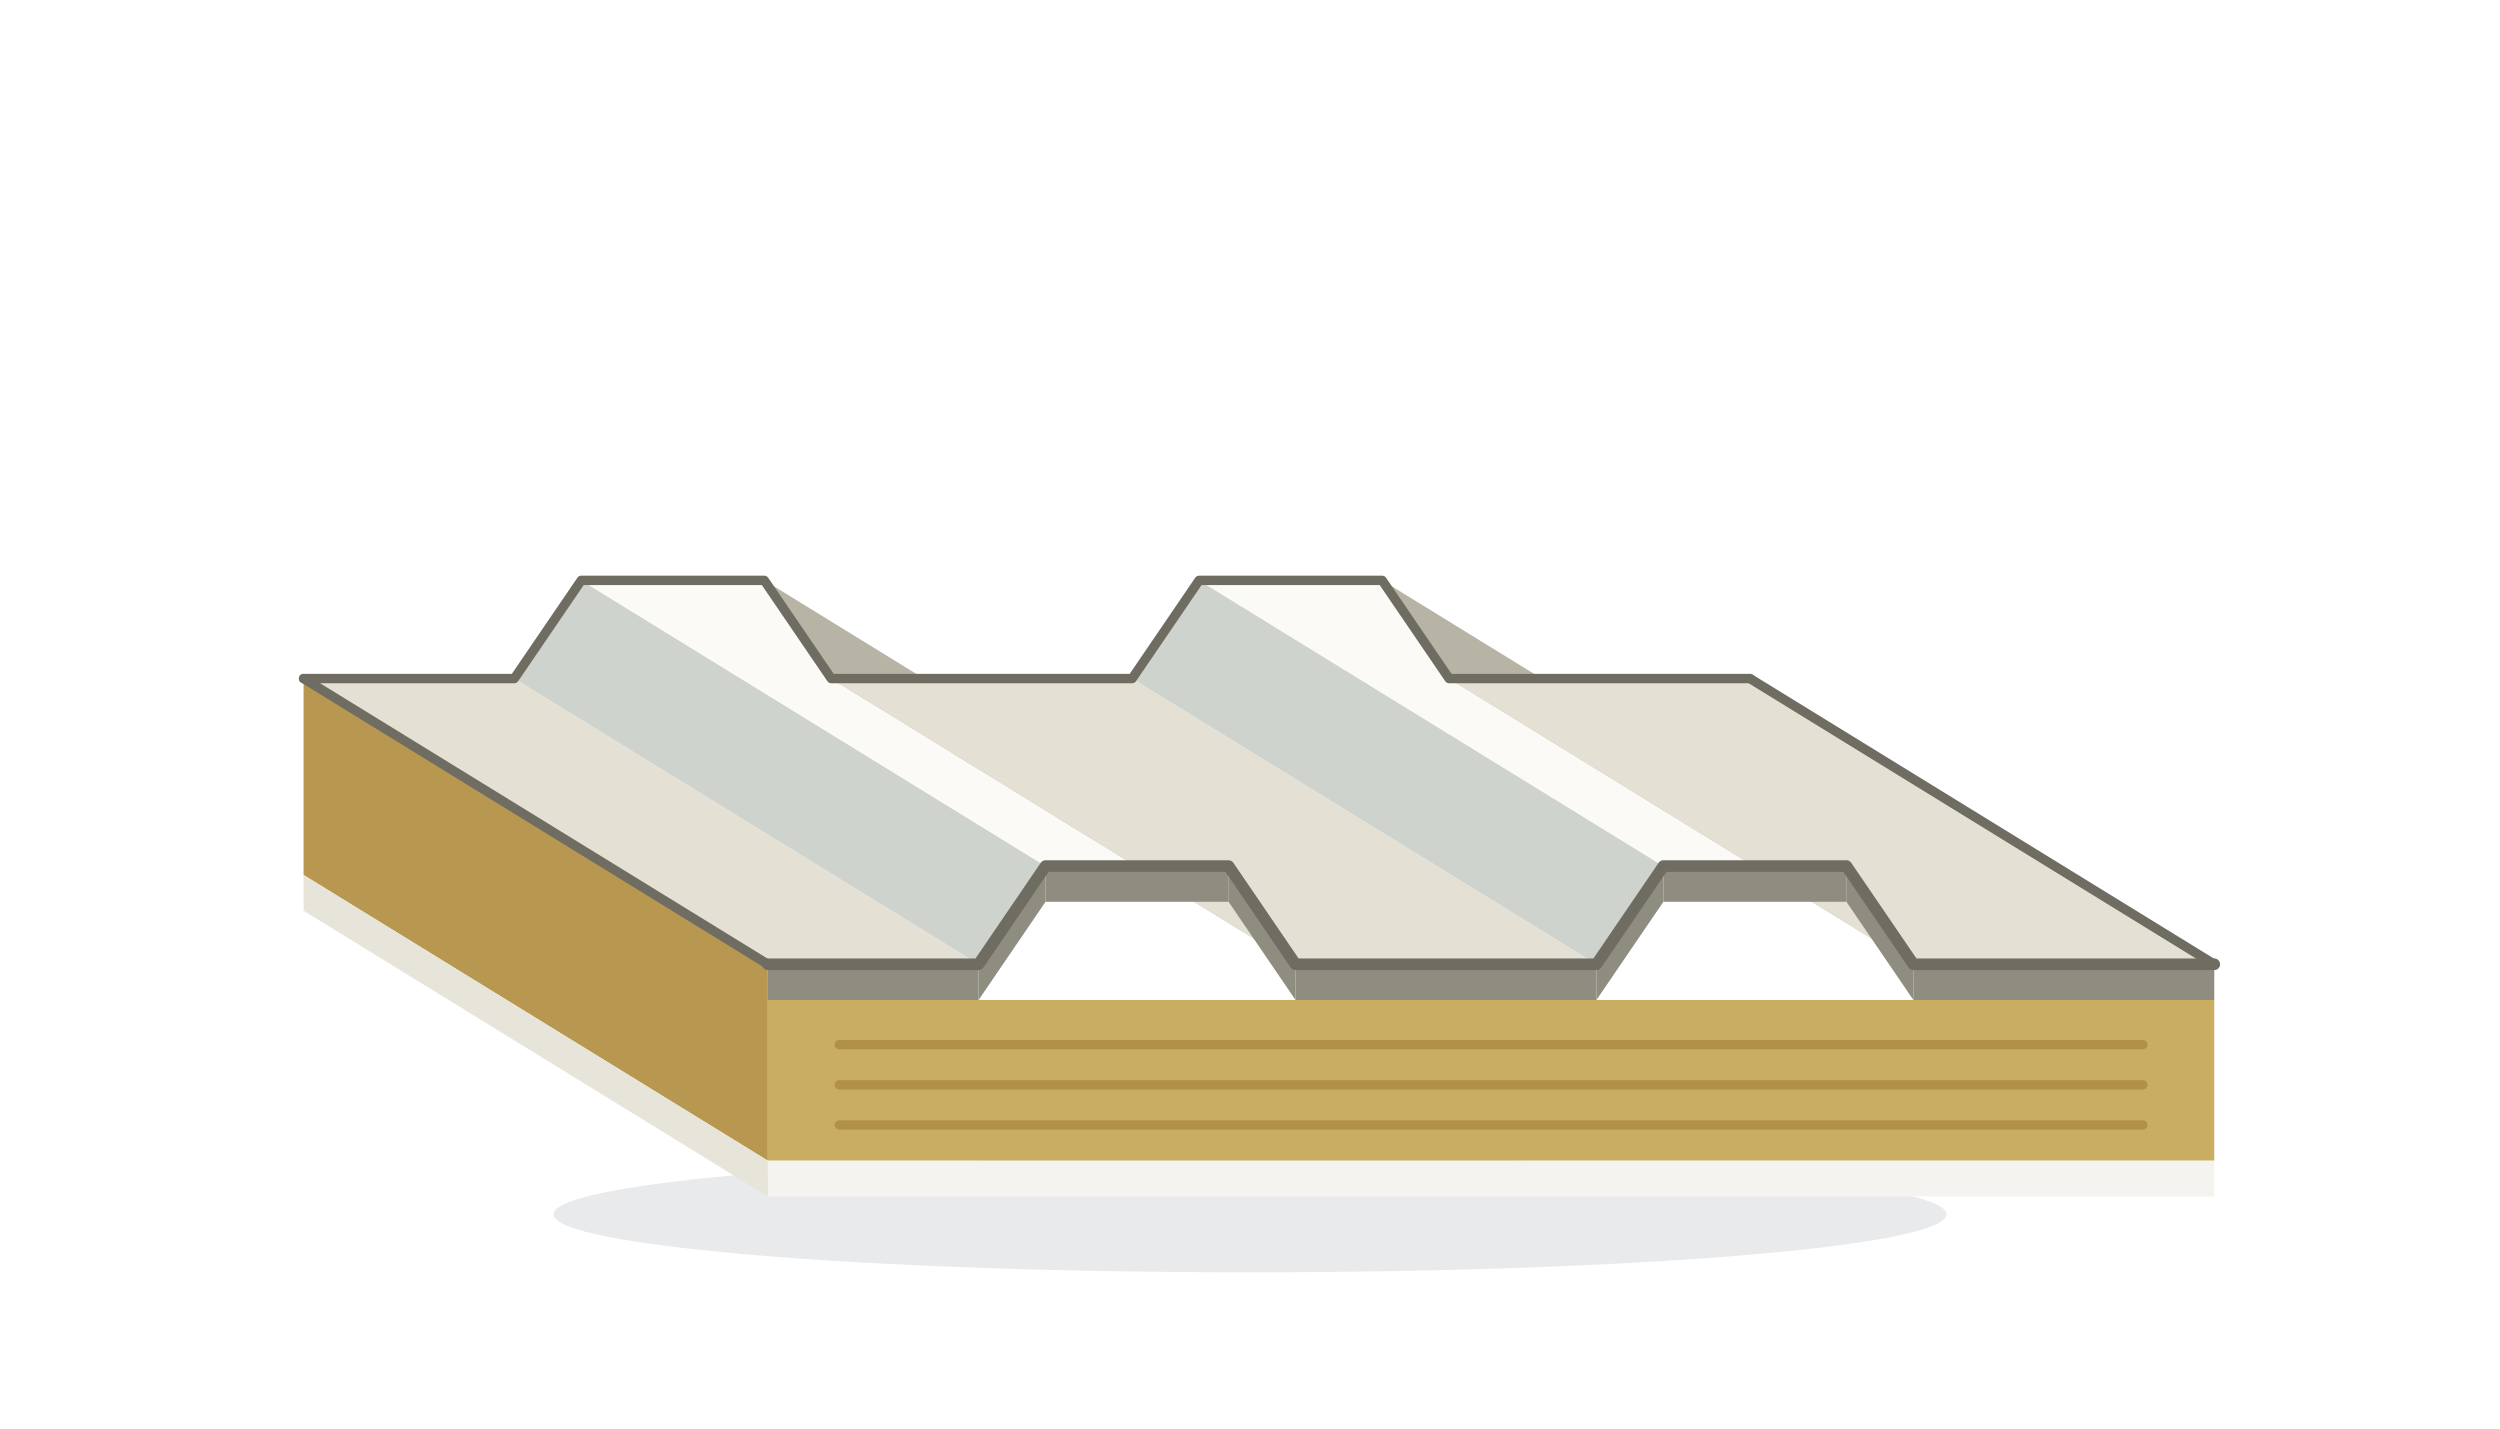
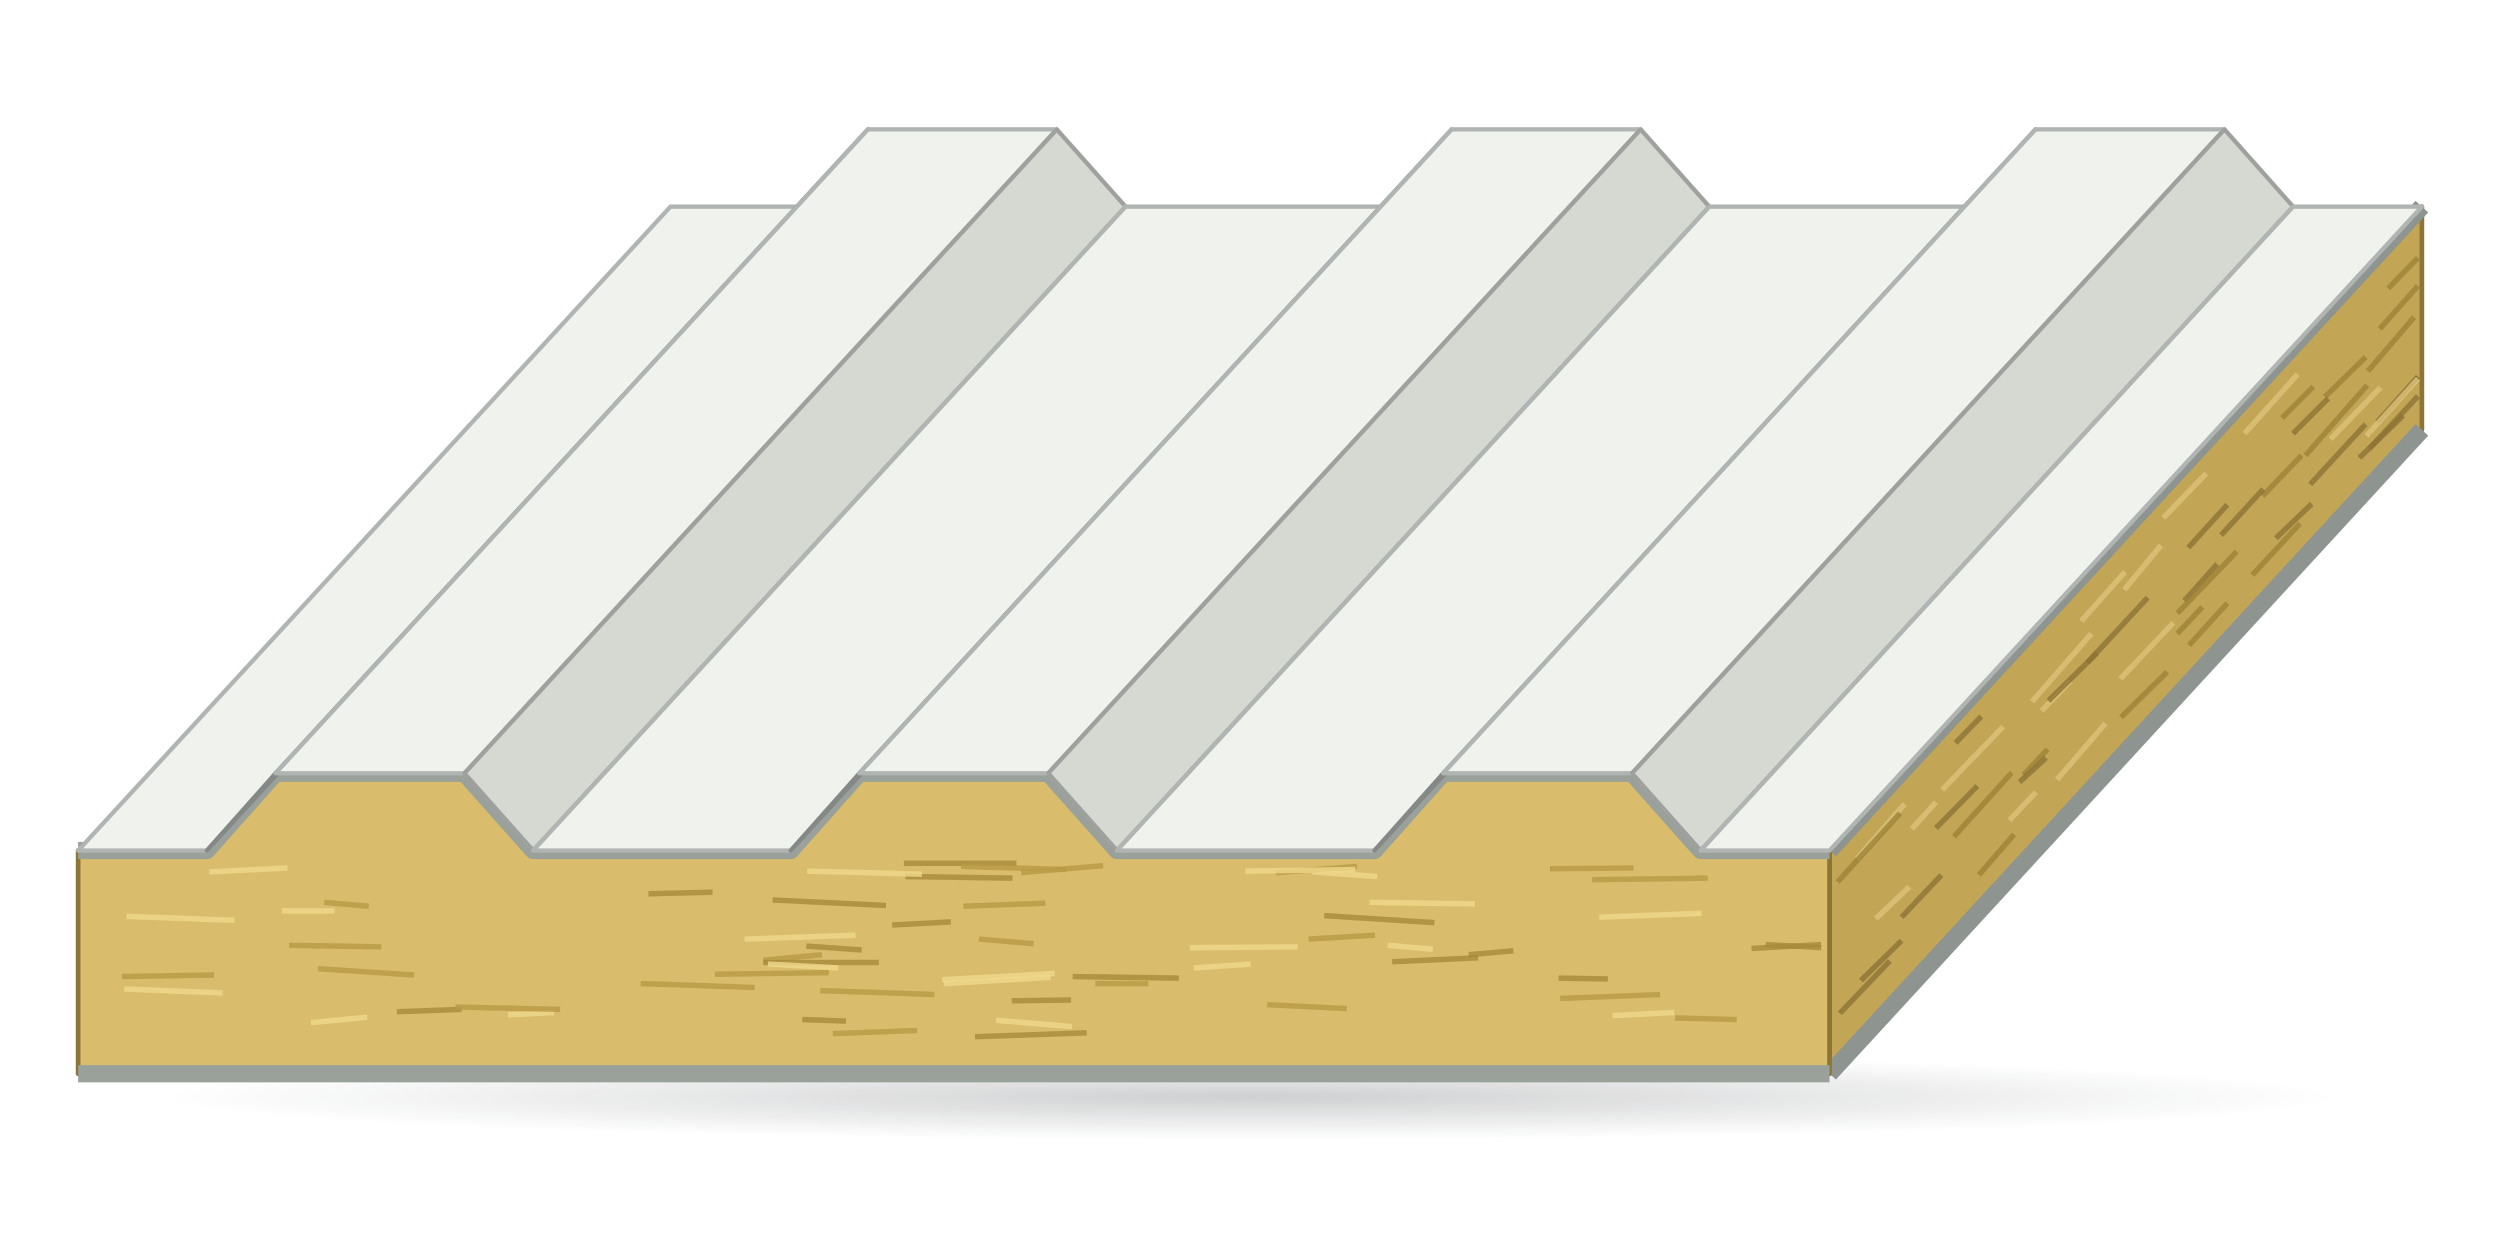
- <svg xmlns="http://www.w3.org/2000/svg" viewBox="0 0 280 160">
-   <ellipse cx="140" cy="136" rx="78" ry="6.5" fill="#1b2430" opacity="0.10" />
-   <path d="M86.0 108.0 L34.0 76.0 L34.0 98.0 L86.0 130.0 Z" fill="#b89850" />
-   <path d="M86.0 130.0 L34.0 98.0 L34.0 102.0 L86.0 134.0 Z" fill="#e7e4da" />
-   <path d="M86.0 108.0 L109.6 108.0 L57.6 76.0 L34.0 76.0 Z" fill="#e4e1d4" />
-   <path d="M109.6 108.0 L117.1 97.0 L65.1 65.0 L57.6 76.0 Z" fill="#cfd3ce" />
-   <path d="M117.1 97.0 L137.6 97.0 L85.6 65.0 L65.1 65.0 Z" fill="#fbfaf6" />
-   <path d="M137.6 97.0 L145.1 108.0 L93.1 76.0 L85.6 65.0 Z" fill="#b7b4a6" />
-   <path d="M145.1 108.0 L178.8 108.0 L126.8 76.0 L93.1 76.0 Z" fill="#e4e1d4" />
-   <path d="M178.8 108.0 L186.3 97.0 L134.3 65.0 L126.8 76.0 Z" fill="#cfd3ce" />
-   <path d="M186.3 97.0 L206.8 97.0 L154.8 65.0 L134.3 65.0 Z" fill="#fbfaf6" />
-   <path d="M206.8 97.0 L214.3 108.0 L162.3 76.0 L154.8 65.0 Z" fill="#b7b4a6" />
-   <path d="M214.3 108.0 L248.0 108.0 L196.0 76.0 L162.3 76.0 Z" fill="#e4e1d4" />
-   <path d="M86.0 108.0 L109.6 108.0 L109.6 112.0 L86.0 112.0 Z" fill="#8f8c80" />
-   <path d="M109.6 108.0 L117.1 97.0 L117.1 101.0 L109.6 112.0 Z" fill="#8f8c80" />
-   <path d="M117.1 97.0 L137.6 97.0 L137.6 101.0 L117.1 101.0 Z" fill="#8f8c80" />
-   <path d="M137.6 97.0 L145.1 108.0 L145.1 112.0 L137.6 101.0 Z" fill="#8f8c80" />
-   <path d="M145.1 108.0 L178.8 108.0 L178.8 112.0 L145.1 112.0 Z" fill="#8f8c80" />
-   <path d="M178.8 108.0 L186.3 97.0 L186.3 101.0 L178.8 112.0 Z" fill="#8f8c80" />
-   <path d="M186.3 97.0 L206.8 97.0 L206.8 101.0 L186.3 101.0 Z" fill="#8f8c80" />
-   <path d="M206.8 97.0 L214.3 108.0 L214.3 112.0 L206.8 101.0 Z" fill="#8f8c80" />
-   <path d="M214.3 108.0 L248.0 108.0 L248.0 112.0 L214.3 112.0 Z" fill="#8f8c80" />
-   <path d="M86.0 112.0 L248.0 112.0 L248.0 130.0 L86.0 130.0 Z" fill="#c9ae62" />
-   <path d="M94.0 117.0 L240.0 117.0" fill="none" stroke="#b09145" stroke-width="1.05" stroke-linejoin="round" stroke-linecap="round" />
-   <path d="M94.0 121.5 L240.0 121.5" fill="none" stroke="#b09145" stroke-width="1.05" stroke-linejoin="round" stroke-linecap="round" />
-   <path d="M94.0 126.0 L240.0 126.0" fill="none" stroke="#b09145" stroke-width="1.05" stroke-linejoin="round" stroke-linecap="round" />
-   <path d="M86.0 130.0 L248.0 130.0 L248.0 134.0 L86.0 134.0 Z" fill="#f4f3ef" />
-   <path d="M86.0 108.0 L109.6 108.0 L117.1 97.0 L137.6 97.0 L145.1 108.0 L178.8 108.0 L186.3 97.0 L206.8 97.0 L214.3 108.0 L248.0 108.0" fill="none" stroke="#6f6c62" stroke-width="1.3" stroke-linejoin="round" stroke-linecap="round" />
-   <path d="M34.0 76.0 L57.6 76.0 L65.1 65.0 L85.6 65.0 L93.1 76.0 L126.8 76.0 L134.3 65.0 L154.8 65.0 L162.3 76.0 L196.0 76.0" fill="none" stroke="#6f6c62" stroke-width="1.05" stroke-linejoin="round" stroke-linecap="round" />
-   <path d="M86.0 108.0 L34.0 76.0" fill="none" stroke="#6f6c62" stroke-width="1.05" stroke-linejoin="round" stroke-linecap="round" />
-   <path d="M248.0 108.0 L196.0 76.0" fill="none" stroke="#6f6c62" stroke-width="1.05" stroke-linejoin="round" stroke-linecap="round" />
+ <svg xmlns="http://www.w3.org/2000/svg" viewBox="0 0 320 160" role="img">
+   <defs>
+     <radialGradient id="sh" cx="50%" cy="50%" r="50%">
+       <stop offset="0" stop-color="#0d1318" stop-opacity=".20" />
+       <stop offset="1" stop-color="#0d1318" stop-opacity="0" />
+     </radialGradient>
+   </defs>
+   <ellipse cx="160.0" cy="140.4" rx="138.0" ry="5.5" fill="url(#sh)" />
+   <polygon points="234.18,108.87 310.00,26.45 310.00,55.02 234.18,137.44" fill="#c2a655" stroke="#8d7536" stroke-width=".6" stroke-linejoin="round" />
+   <line x1="267.2" y1="84.8" x2="274.9" y2="76.5" stroke="#8d7536" stroke-width=".7" stroke-opacity=".8" />
+   <line x1="295.7" y1="62.0" x2="302.8" y2="54.3" stroke="#8d7536" stroke-width=".7" stroke-opacity=".8" />
+   <line x1="291.3" y1="68.9" x2="295.9" y2="64.5" stroke="#8d7536" stroke-width=".7" stroke-opacity=".8" />
+   <line x1="280.1" y1="70.1" x2="285.1" y2="64.6" stroke="#8d7536" stroke-width=".7" stroke-opacity=".8" />
+   <line x1="278.7" y1="81.1" x2="281.9" y2="77.7" stroke="#9d8338" stroke-width=".7" stroke-opacity=".8" />
+   <line x1="237.7" y1="109.9" x2="243.8" y2="102.9" stroke="#dcc27a" stroke-width=".7" stroke-opacity=".8" />
+   <line x1="266.4" y1="79.5" x2="272.0" y2="73.2" stroke="#dcc27a" stroke-width=".7" stroke-opacity=".8" />
+   <line x1="235.5" y1="129.7" x2="241.9" y2="123.0" stroke="#8d7536" stroke-width=".7" stroke-opacity=".8" />
+   <line x1="305.7" y1="36.9" x2="309.5" y2="33.0" stroke="#9d8338" stroke-width=".7" stroke-opacity=".8" />
+   <line x1="271.5" y1="91.8" x2="277.4" y2="86.0" stroke="#9d8338" stroke-width=".7" stroke-opacity=".8" />
+   <line x1="295.1" y1="58.3" x2="303.0" y2="49.3" stroke="#9d8338" stroke-width=".7" stroke-opacity=".8" />
+   <line x1="250.3" y1="95.1" x2="253.6" y2="91.7" stroke="#8d7536" stroke-width=".7" stroke-opacity=".8" />
+   <line x1="263.3" y1="99.8" x2="269.5" y2="92.6" stroke="#dcc27a" stroke-width=".7" stroke-opacity=".8" />
+   <line x1="259.0" y1="99.2" x2="262.1" y2="95.9" stroke="#9d8338" stroke-width=".7" stroke-opacity=".8" />
+   <line x1="244.7" y1="106.1" x2="247.8" y2="102.7" stroke="#dcc27a" stroke-width=".7" stroke-opacity=".8" />
+   <line x1="247.8" y1="106.0" x2="253.1" y2="100.6" stroke="#8d7536" stroke-width=".7" stroke-opacity=".8" />
+   <line x1="289.6" y1="63.5" x2="294.6" y2="58.3" stroke="#9d8338" stroke-width=".7" stroke-opacity=".8" />
+   <line x1="235.2" y1="112.9" x2="243.2" y2="104.1" stroke="#9d8338" stroke-width=".7" stroke-opacity=".8" />
+   <line x1="250.1" y1="107.1" x2="257.5" y2="98.9" stroke="#9d8338" stroke-width=".7" stroke-opacity=".8" />
+   <line x1="238.2" y1="125.5" x2="243.4" y2="120.4" stroke="#8d7536" stroke-width=".7" stroke-opacity=".8" />
+   <line x1="258.5" y1="100.1" x2="261.9" y2="97.0" stroke="#8d7536" stroke-width=".7" stroke-opacity=".8" />
+   <line x1="280.2" y1="82.6" x2="285.1" y2="77.2" stroke="#9d8338" stroke-width=".7" stroke-opacity=".8" />
+   <line x1="303.1" y1="47.5" x2="309.0" y2="40.6" stroke="#9d8338" stroke-width=".7" stroke-opacity=".8" />
+   <line x1="279.6" y1="76.9" x2="283.8" y2="72.2" stroke="#8d7536" stroke-width=".7" stroke-opacity=".8" />
+   <line x1="248.6" y1="101.1" x2="256.4" y2="93.0" stroke="#dcc27a" stroke-width=".7" stroke-opacity=".8" />
+   <line x1="297.6" y1="50.8" x2="302.8" y2="45.7" stroke="#9d8338" stroke-width=".7" stroke-opacity=".8" />
+   <line x1="271.4" y1="86.9" x2="278.2" y2="79.7" stroke="#dcc27a" stroke-width=".7" stroke-opacity=".8" />
+   <line x1="293.5" y1="55.5" x2="298.0" y2="51.0" stroke="#8d7536" stroke-width=".7" stroke-opacity=".8" />
+   <line x1="304.3" y1="54.0" x2="309.5" y2="48.2" stroke="#8d7536" stroke-width=".7" stroke-opacity=".8" />
+   <line x1="278.7" y1="78.5" x2="286.3" y2="70.6" stroke="#9d8338" stroke-width=".7" stroke-opacity=".8" />
+   <line x1="240.1" y1="117.6" x2="244.4" y2="113.5" stroke="#dcc27a" stroke-width=".7" stroke-opacity=".8" />
+   <line x1="261.3" y1="91.0" x2="265.0" y2="87.2" stroke="#dcc27a" stroke-width=".7" stroke-opacity=".8" />
+   <line x1="304.6" y1="42.1" x2="309.5" y2="36.6" stroke="#9d8338" stroke-width=".7" stroke-opacity=".8" />
+   <line x1="276.9" y1="66.3" x2="282.4" y2="60.6" stroke="#dcc27a" stroke-width=".7" stroke-opacity=".8" />
+   <line x1="303.3" y1="57.4" x2="309.5" y2="50.7" stroke="#8d7536" stroke-width=".7" stroke-opacity=".8" />
+   <line x1="257.2" y1="105.0" x2="260.6" y2="101.4" stroke="#dcc27a" stroke-width=".7" stroke-opacity=".8" />
+   <line x1="287.3" y1="55.5" x2="294.1" y2="47.9" stroke="#dcc27a" stroke-width=".7" stroke-opacity=".8" />
+   <line x1="260.1" y1="89.8" x2="267.7" y2="81.1" stroke="#dcc27a" stroke-width=".7" stroke-opacity=".8" />
+   <line x1="302.0" y1="58.6" x2="307.6" y2="53.2" stroke="#8d7536" stroke-width=".7" stroke-opacity=".8" />
+   <line x1="262.2" y1="89.7" x2="268.4" y2="83.6" stroke="#8d7536" stroke-width=".7" stroke-opacity=".8" />
+   <line x1="243.4" y1="117.4" x2="248.5" y2="112.0" stroke="#8d7536" stroke-width=".7" stroke-opacity=".8" />
+   <line x1="284.3" y1="68.5" x2="289.7" y2="62.6" stroke="#8d7536" stroke-width=".7" stroke-opacity=".8" />
+   <line x1="288.3" y1="73.6" x2="294.4" y2="67.0" stroke="#9d8338" stroke-width=".7" stroke-opacity=".8" />
+   <line x1="302.9" y1="55.8" x2="309.5" y2="48.5" stroke="#dcc27a" stroke-width=".7" stroke-opacity=".8" />
+   <line x1="253.3" y1="112.0" x2="257.8" y2="106.8" stroke="#9d8338" stroke-width=".7" stroke-opacity=".8" />
+   <line x1="271.9" y1="75.5" x2="276.6" y2="69.8" stroke="#dcc27a" stroke-width=".7" stroke-opacity=".8" />
+   <line x1="298.3" y1="56.2" x2="304.7" y2="49.6" stroke="#dcc27a" stroke-width=".7" stroke-opacity=".8" />
+   <line x1="292.1" y1="53.5" x2="296.1" y2="49.5" stroke="#9d8338" stroke-width=".7" stroke-opacity=".8" />
+   <line x1="234.18" y1="108.87" x2="310.00" y2="26.45" stroke="#8e948f" stroke-width="2.2" />
+   <line x1="234.18" y1="137.44" x2="310.00" y2="55.02" stroke="#8e948f" stroke-width="2.2" />
+   <polygon points="10.00,108.87 26.48,108.87 35.27,98.98 59.45,98.98 68.24,108.87 101.21,108.87 110.00,98.98 134.18,98.98 142.97,108.87 175.93,108.87 184.73,98.98 208.90,98.98 217.69,108.87 234.18,108.87 234.18,137.44 10.00,137.44" fill="#d9bd6c" stroke="#8d7536" stroke-width=".6" stroke-linejoin="round" />
+   <line x1="140.2" y1="125.9" x2="147.0" y2="125.9" stroke="#b99a45" stroke-width=".7" stroke-opacity=".8" />
+   <line x1="168.0" y1="111.6" x2="176.3" y2="112.2" stroke="#efd88b" stroke-width=".7" stroke-opacity=".8" />
+   <line x1="115.9" y1="112.2" x2="129.6" y2="112.4" stroke="#a8893a" stroke-width=".7" stroke-opacity=".8" />
+   <line x1="120.8" y1="125.9" x2="134.5" y2="125.1" stroke="#efd88b" stroke-width=".7" stroke-opacity=".8" />
+   <line x1="83.0" y1="114.4" x2="91.2" y2="114.2" stroke="#a8893a" stroke-width=".7" stroke-opacity=".8" />
+   <line x1="167.5" y1="120.2" x2="176.0" y2="119.7" stroke="#b99a45" stroke-width=".7" stroke-opacity=".8" />
+   <line x1="152.8" y1="123.9" x2="160.1" y2="123.4" stroke="#efd88b" stroke-width=".7" stroke-opacity=".8" />
+   <line x1="65.0" y1="129.9" x2="70.9" y2="129.6" stroke="#efd88b" stroke-width=".7" stroke-opacity=".8" />
+   <line x1="37.0" y1="121.0" x2="48.8" y2="121.2" stroke="#b99a45" stroke-width=".7" stroke-opacity=".8" />
+   <line x1="162.2" y1="128.6" x2="172.4" y2="129.1" stroke="#b99a45" stroke-width=".7" stroke-opacity=".8" />
+   <line x1="177.6" y1="121.0" x2="183.4" y2="121.5" stroke="#efd88b" stroke-width=".7" stroke-opacity=".8" />
+   <line x1="130.7" y1="111.7" x2="141.2" y2="110.8" stroke="#b99a45" stroke-width=".7" stroke-opacity=".8" />
+   <line x1="98.9" y1="115.2" x2="113.4" y2="115.9" stroke="#a8893a" stroke-width=".7" stroke-opacity=".8" />
+   <line x1="97.7" y1="122.9" x2="105.2" y2="122.2" stroke="#b99a45" stroke-width=".7" stroke-opacity=".8" />
+   <line x1="95.3" y1="120.2" x2="109.5" y2="119.7" stroke="#efd88b" stroke-width=".7" stroke-opacity=".8" />
+   <line x1="114.2" y1="118.4" x2="121.7" y2="118.0" stroke="#a8893a" stroke-width=".7" stroke-opacity=".8" />
+   <line x1="214.4" y1="130.3" x2="222.3" y2="130.5" stroke="#b99a45" stroke-width=".7" stroke-opacity=".8" />
+   <line x1="226.0" y1="120.9" x2="233.1" y2="121.3" stroke="#a8893a" stroke-width=".7" stroke-opacity=".8" />
+   <line x1="199.5" y1="125.2" x2="205.8" y2="125.3" stroke="#a8893a" stroke-width=".7" stroke-opacity=".8" />
+   <line x1="105.0" y1="126.8" x2="119.6" y2="127.3" stroke="#b99a45" stroke-width=".7" stroke-opacity=".8" />
+   <line x1="106.6" y1="132.3" x2="117.4" y2="131.9" stroke="#b99a45" stroke-width=".7" stroke-opacity=".8" />
+   <line x1="115.7" y1="110.5" x2="130.1" y2="110.5" stroke="#a8893a" stroke-width=".7" stroke-opacity=".8" />
+   <line x1="163.3" y1="111.7" x2="173.7" y2="110.9" stroke="#b99a45" stroke-width=".7" stroke-opacity=".8" />
+   <line x1="178.2" y1="123.1" x2="189.2" y2="122.6" stroke="#a8893a" stroke-width=".7" stroke-opacity=".8" />
+   <line x1="152.3" y1="121.3" x2="166.1" y2="121.2" stroke="#efd88b" stroke-width=".7" stroke-opacity=".8" />
+   <line x1="159.4" y1="111.5" x2="173.5" y2="111.3" stroke="#efd88b" stroke-width=".7" stroke-opacity=".8" />
+   <line x1="198.4" y1="111.2" x2="209.1" y2="111.1" stroke="#b99a45" stroke-width=".7" stroke-opacity=".8" />
+   <line x1="102.7" y1="130.5" x2="108.3" y2="130.7" stroke="#a8893a" stroke-width=".7" stroke-opacity=".8" />
+   <line x1="224.2" y1="121.4" x2="233.1" y2="120.9" stroke="#a8893a" stroke-width=".7" stroke-opacity=".8" />
+   <line x1="39.8" y1="130.9" x2="47.0" y2="130.2" stroke="#efd88b" stroke-width=".7" stroke-opacity=".8" />
+   <line x1="103.3" y1="111.5" x2="118.0" y2="111.9" stroke="#efd88b" stroke-width=".7" stroke-opacity=".8" />
+   <line x1="120.6" y1="125.4" x2="135.0" y2="124.6" stroke="#efd88b" stroke-width=".7" stroke-opacity=".8" />
+   <line x1="127.5" y1="130.6" x2="137.2" y2="131.4" stroke="#efd88b" stroke-width=".7" stroke-opacity=".8" />
+   <line x1="41.5" y1="115.5" x2="47.2" y2="116.0" stroke="#b99a45" stroke-width=".7" stroke-opacity=".8" />
+   <line x1="15.9" y1="126.6" x2="28.5" y2="127.1" stroke="#efd88b" stroke-width=".7" stroke-opacity=".8" />
+   <line x1="36.1" y1="116.6" x2="42.8" y2="116.6" stroke="#efd88b" stroke-width=".7" stroke-opacity=".8" />
+   <line x1="169.5" y1="117.2" x2="183.6" y2="118.1" stroke="#a8893a" stroke-width=".7" stroke-opacity=".8" />
+   <line x1="103.2" y1="121.1" x2="110.3" y2="121.6" stroke="#a8893a" stroke-width=".7" stroke-opacity=".8" />
+   <line x1="129.5" y1="128.1" x2="137.1" y2="128.0" stroke="#a8893a" stroke-width=".7" stroke-opacity=".8" />
+   <line x1="199.7" y1="127.8" x2="212.5" y2="127.3" stroke="#b99a45" stroke-width=".7" stroke-opacity=".8" />
+   <line x1="82.0" y1="125.9" x2="96.6" y2="126.4" stroke="#b99a45" stroke-width=".7" stroke-opacity=".8" />
+   <line x1="206.4" y1="130.0" x2="214.3" y2="129.6" stroke="#efd88b" stroke-width=".7" stroke-opacity=".8" />
+   <line x1="97.7" y1="123.2" x2="112.5" y2="123.2" stroke="#a8893a" stroke-width=".7" stroke-opacity=".8" />
+   <line x1="40.7" y1="124.0" x2="53.0" y2="124.8" stroke="#b99a45" stroke-width=".7" stroke-opacity=".8" />
+   <line x1="137.3" y1="125.0" x2="150.9" y2="125.2" stroke="#a8893a" stroke-width=".7" stroke-opacity=".8" />
+   <line x1="123.3" y1="116.0" x2="133.8" y2="115.6" stroke="#b99a45" stroke-width=".7" stroke-opacity=".8" />
+   <line x1="188.0" y1="122.2" x2="193.7" y2="121.7" stroke="#a8893a" stroke-width=".7" stroke-opacity=".8" />
+   <line x1="125.3" y1="120.2" x2="132.3" y2="120.8" stroke="#b99a45" stroke-width=".7" stroke-opacity=".8" />
+   <line x1="50.8" y1="129.5" x2="59.1" y2="129.2" stroke="#a8893a" stroke-width=".7" stroke-opacity=".8" />
+   <line x1="26.8" y1="111.6" x2="36.8" y2="111.1" stroke="#efd88b" stroke-width=".7" stroke-opacity=".8" />
+   <line x1="98.3" y1="123.4" x2="107.3" y2="123.9" stroke="#efd88b" stroke-width=".7" stroke-opacity=".8" />
+   <line x1="16.2" y1="117.3" x2="30.0" y2="117.8" stroke="#efd88b" stroke-width=".7" stroke-opacity=".8" />
+   <line x1="91.5" y1="124.7" x2="106.1" y2="124.5" stroke="#b99a45" stroke-width=".7" stroke-opacity=".8" />
+   <line x1="124.8" y1="132.7" x2="139.1" y2="132.2" stroke="#a8893a" stroke-width=".7" stroke-opacity=".8" />
+   <line x1="203.8" y1="112.6" x2="218.6" y2="112.4" stroke="#b99a45" stroke-width=".7" stroke-opacity=".8" />
+   <line x1="123.0" y1="110.9" x2="136.5" y2="111.3" stroke="#b99a45" stroke-width=".7" stroke-opacity=".8" />
+   <line x1="175.3" y1="115.5" x2="188.8" y2="115.7" stroke="#efd88b" stroke-width=".7" stroke-opacity=".8" />
+   <line x1="204.7" y1="117.4" x2="217.8" y2="116.9" stroke="#efd88b" stroke-width=".7" stroke-opacity=".8" />
+   <line x1="58.3" y1="128.9" x2="71.7" y2="129.2" stroke="#b99a45" stroke-width=".7" stroke-opacity=".8" />
+   <line x1="15.6" y1="125.0" x2="27.4" y2="124.8" stroke="#b99a45" stroke-width=".7" stroke-opacity=".8" />
+   <polyline points="10.00,108.87 26.48,108.87 35.27,98.98 59.45,98.98 68.24,108.87 101.21,108.87 110.00,98.98 134.18,98.98 142.97,108.87 175.93,108.87 184.73,98.98 208.90,98.98 217.69,108.87 234.18,108.87" fill="none" stroke="#9aa09a" stroke-width="2.2" stroke-linejoin="round" />
+   <line x1="10.00" y1="137.44" x2="234.18" y2="137.44" stroke="#9aa09a" stroke-width="2.2" />
+   <polygon points="10.00,137.44 234.18,137.44 310.00,55.02" fill="#000" fill-opacity="0.0" />
+   <polygon points="10.00,108.87 26.48,108.87 102.31,26.45 85.82,26.45" fill="#f0f2ee" stroke="#b0b4b2" stroke-width="0.55" stroke-linejoin="round" />
+   <polygon points="26.48,108.87 35.27,98.98 111.10,16.56 102.31,26.45" fill="#b2b5b1" stroke="#848886" stroke-width="0.55" stroke-linejoin="round" />
+   <polygon points="35.27,98.98 59.45,98.98 135.27,16.56 111.10,16.56" fill="#f0f2ee" stroke="#b0b4b2" stroke-width="0.55" stroke-linejoin="round" />
+   <polygon points="59.45,98.98 68.24,108.87 144.07,26.45 135.27,16.56" fill="#d6d8d2" stroke="#9ea19e" stroke-width="0.55" stroke-linejoin="round" />
+   <polygon points="68.24,108.87 101.21,108.87 177.03,26.45 144.07,26.45" fill="#f0f2ee" stroke="#b0b4b2" stroke-width="0.55" stroke-linejoin="round" />
+   <polygon points="101.21,108.87 110.00,98.98 185.82,16.56 177.03,26.45" fill="#b2b5b1" stroke="#848886" stroke-width="0.55" stroke-linejoin="round" />
+   <polygon points="110.00,98.98 134.18,98.98 210.00,16.56 185.82,16.56" fill="#f0f2ee" stroke="#b0b4b2" stroke-width="0.55" stroke-linejoin="round" />
+   <polygon points="134.18,98.98 142.97,108.87 218.79,26.45 210.00,16.56" fill="#d6d8d2" stroke="#9ea19e" stroke-width="0.55" stroke-linejoin="round" />
+   <polygon points="142.97,108.87 175.93,108.87 251.76,26.45 218.79,26.45" fill="#f0f2ee" stroke="#b0b4b2" stroke-width="0.55" stroke-linejoin="round" />
+   <polygon points="175.93,108.87 184.73,98.98 260.55,16.56 251.76,26.45" fill="#b2b5b1" stroke="#848886" stroke-width="0.55" stroke-linejoin="round" />
+   <polygon points="184.73,98.98 208.90,98.98 284.73,16.56 260.55,16.56" fill="#f0f2ee" stroke="#b0b4b2" stroke-width="0.55" stroke-linejoin="round" />
+   <polygon points="208.90,98.98 217.69,108.87 293.52,26.45 284.73,16.56" fill="#d6d8d2" stroke="#9ea19e" stroke-width="0.55" stroke-linejoin="round" />
+   <polygon points="217.69,108.87 234.18,108.87 310.00,26.45 293.52,26.45" fill="#f0f2ee" stroke="#b0b4b2" stroke-width="0.55" stroke-linejoin="round" />
</svg>
